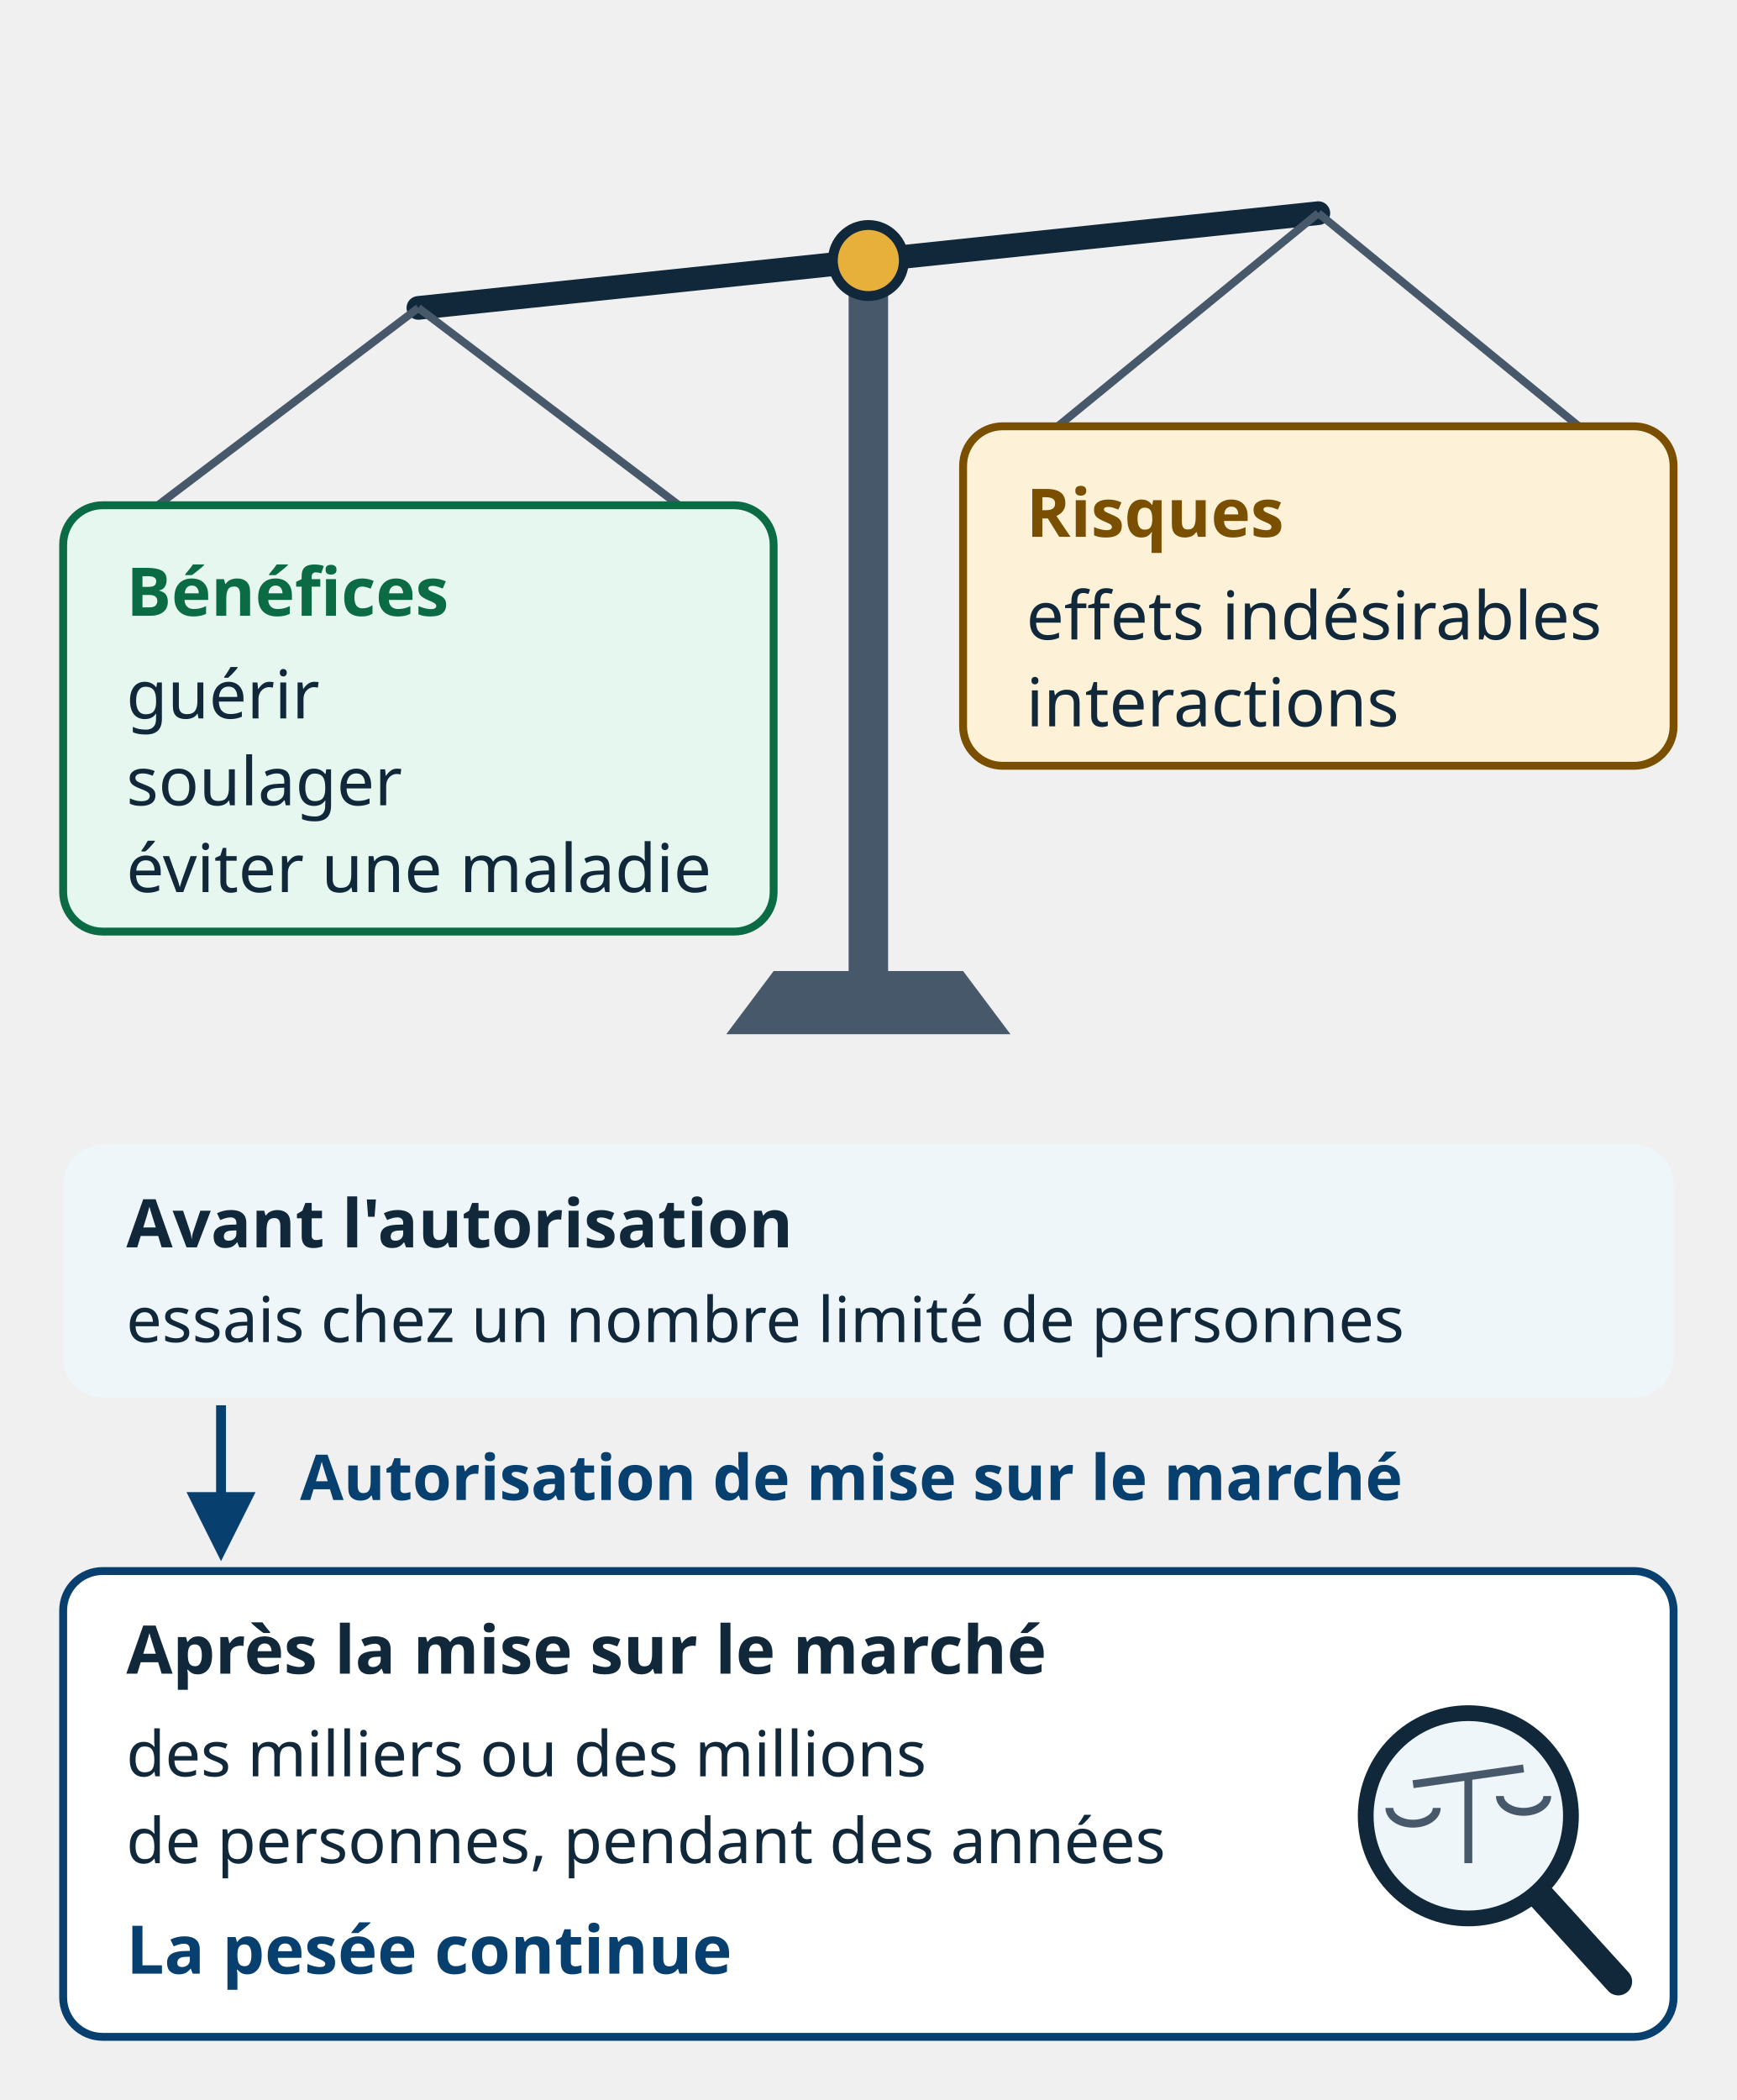
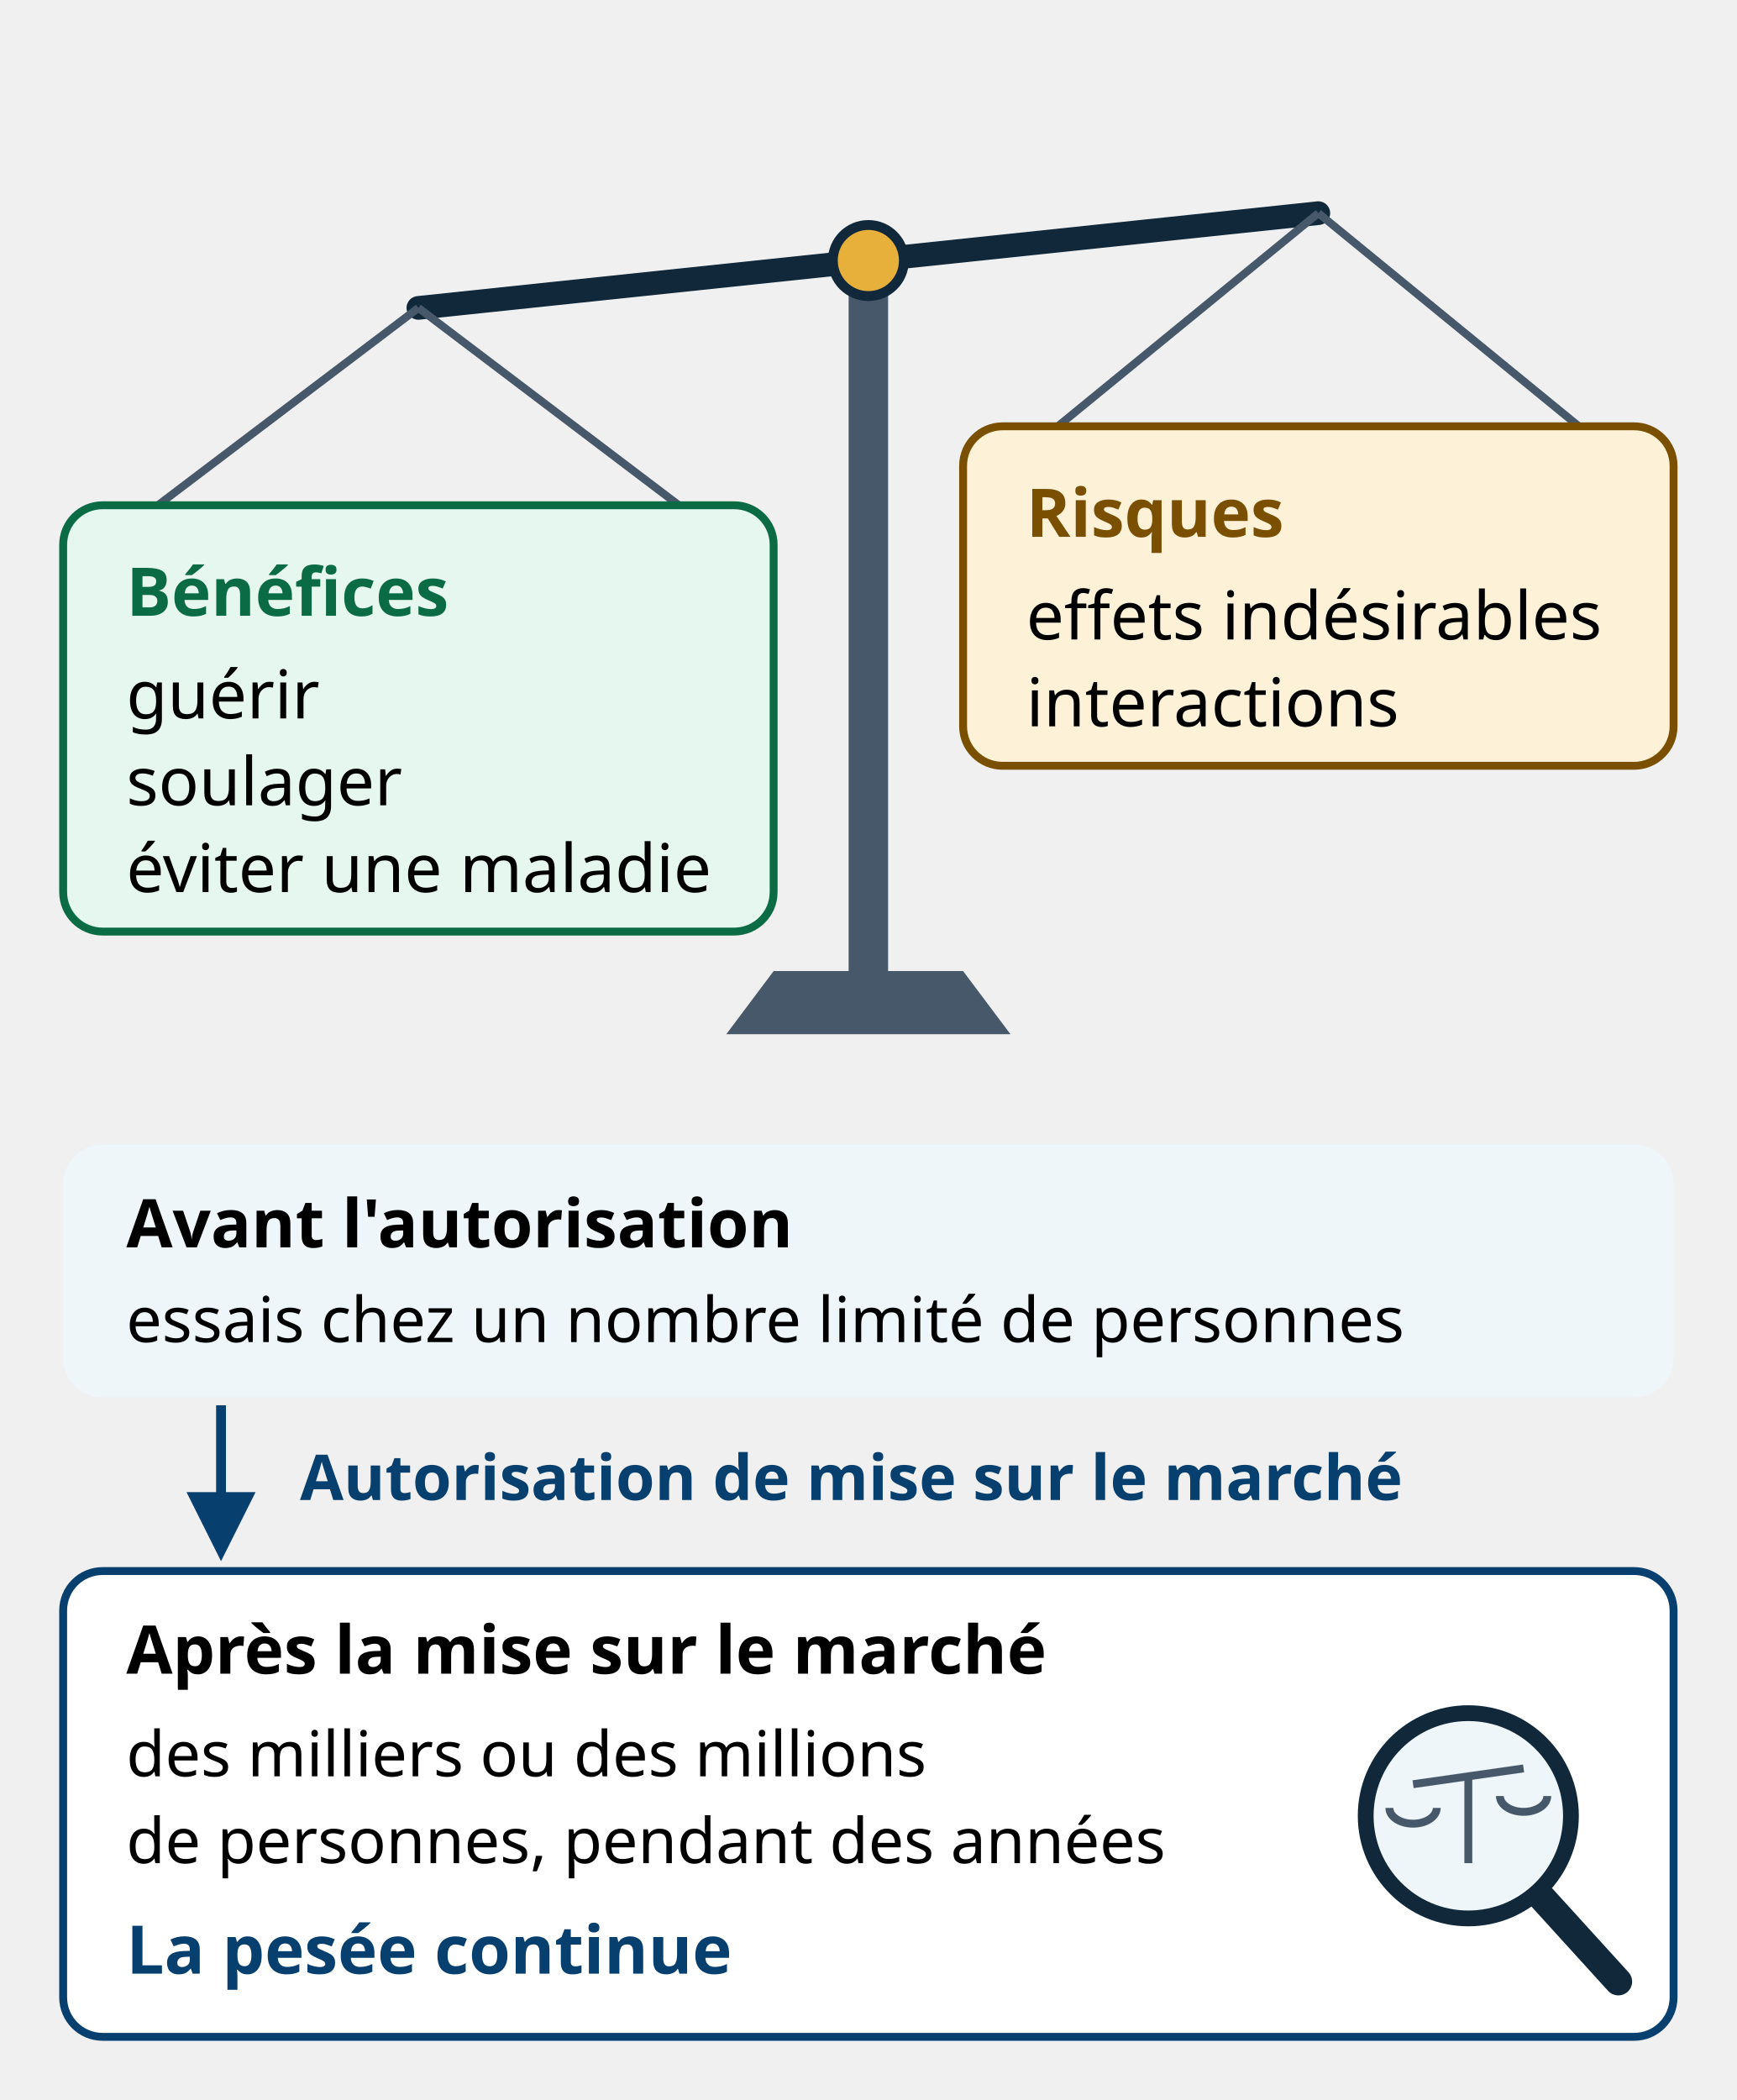
- <svg xmlns="http://www.w3.org/2000/svg" viewBox="0 0 440 532" width="440" height="532" font-family="'Atkinson Hyperlegible Next Variable', system-ui, sans-serif" font-size="17" fill="#10283a">
+ <svg xmlns="http://www.w3.org/2000/svg" viewBox="0 0 440 532" width="440" height="532" font-family="'Atkinson Hyperlegible Next Variable', system-ui, sans-serif" font-size="17" fill="currentColor">
  <defs>
    <marker id="benefice-risque-1-fleche" viewBox="0 0 10 10" refX="8" refY="5" markerWidth="7" markerHeight="7" orient="auto-start-reverse">
      <path d="M0 0 L10 5 L0 10 Z" fill="#073f6e" />
    </marker>
  </defs>
  <path d="M184 262 L196 246 H244 L256 262 Z" fill="#46586a" />
  <rect x="215" y="70" width="10" height="178" fill="#46586a" />
  <line x1="106" y1="78" x2="334" y2="54" stroke="#10283a" stroke-width="6" stroke-linecap="round" />
  <circle cx="220" cy="66" r="9" fill="#e7b03b" stroke="#10283a" stroke-width="2.5" />
  <g stroke="#46586a" stroke-width="2">
    <line x1="106" y1="78" x2="40" y2="128" />
    <line x1="106" y1="78" x2="172" y2="128" />
    <line x1="334" y1="54" x2="268" y2="108" />
    <line x1="334" y1="54" x2="400" y2="108" />
  </g>
  <rect x="16" y="128" width="180" height="108" rx="10" fill="#e6f7ef" stroke="#0b6b45" stroke-width="2" />
  <text x="32" y="156" font-weight="700" fill="#0b6b45">Bénéfices</text>
  <text x="32" y="182">guérir</text>
  <text x="32" y="204">soulager</text>
  <text x="32" y="226">éviter une maladie</text>
  <rect x="244" y="108" width="180" height="86" rx="10" fill="#fdf1d8" stroke="#7a4f00" stroke-width="2" />
  <text x="260" y="136" font-weight="700" fill="#7a4f00">Risques</text>
  <text x="260" y="162">effets indésirables</text>
  <text x="260" y="184">interactions</text>
  <rect x="16" y="290" width="408" height="64" rx="10" fill="#eef6fa" />
  <text x="32" y="316" font-weight="700">Avant l'autorisation</text>
  <text x="32" y="340" font-size="16">essais chez un nombre limité de personnes</text>
  <line x1="56" y1="356" x2="56" y2="392" stroke="#073f6e" stroke-width="2.5" marker-end="url(#benefice-risque-1-fleche)" />
  <text x="76" y="380" font-size="16" font-weight="700" fill="#073f6e">Autorisation de mise sur le marché</text>
  <rect x="16" y="398" width="408" height="118" rx="10" fill="#ffffff" stroke="#073f6e" stroke-width="2" />
  <text x="32" y="424" font-weight="700">Après la mise sur le marché</text>
  <text x="32" y="450" font-size="16">des milliers ou des millions</text>
  <text x="32" y="472" font-size="16">de personnes, pendant des années</text>
  <text x="32" y="500" font-weight="700" fill="#073f6e">La pesée continue</text>
  <line x1="390" y1="480" x2="410" y2="502" stroke="#10283a" stroke-width="7" stroke-linecap="round" />
  <circle cx="372" cy="460" r="26" fill="#eef6fa" stroke="#10283a" stroke-width="4" />
  <g stroke="#46586a" stroke-width="2" fill="none">
    <line x1="358" y1="452" x2="386" y2="448" />
    <line x1="372" y1="450" x2="372" y2="472" />
    <path d="M352 458 a6 4 0 0 0 12 0 M380 455 a6 4 0 0 0 12 0" />
  </g>
</svg>
